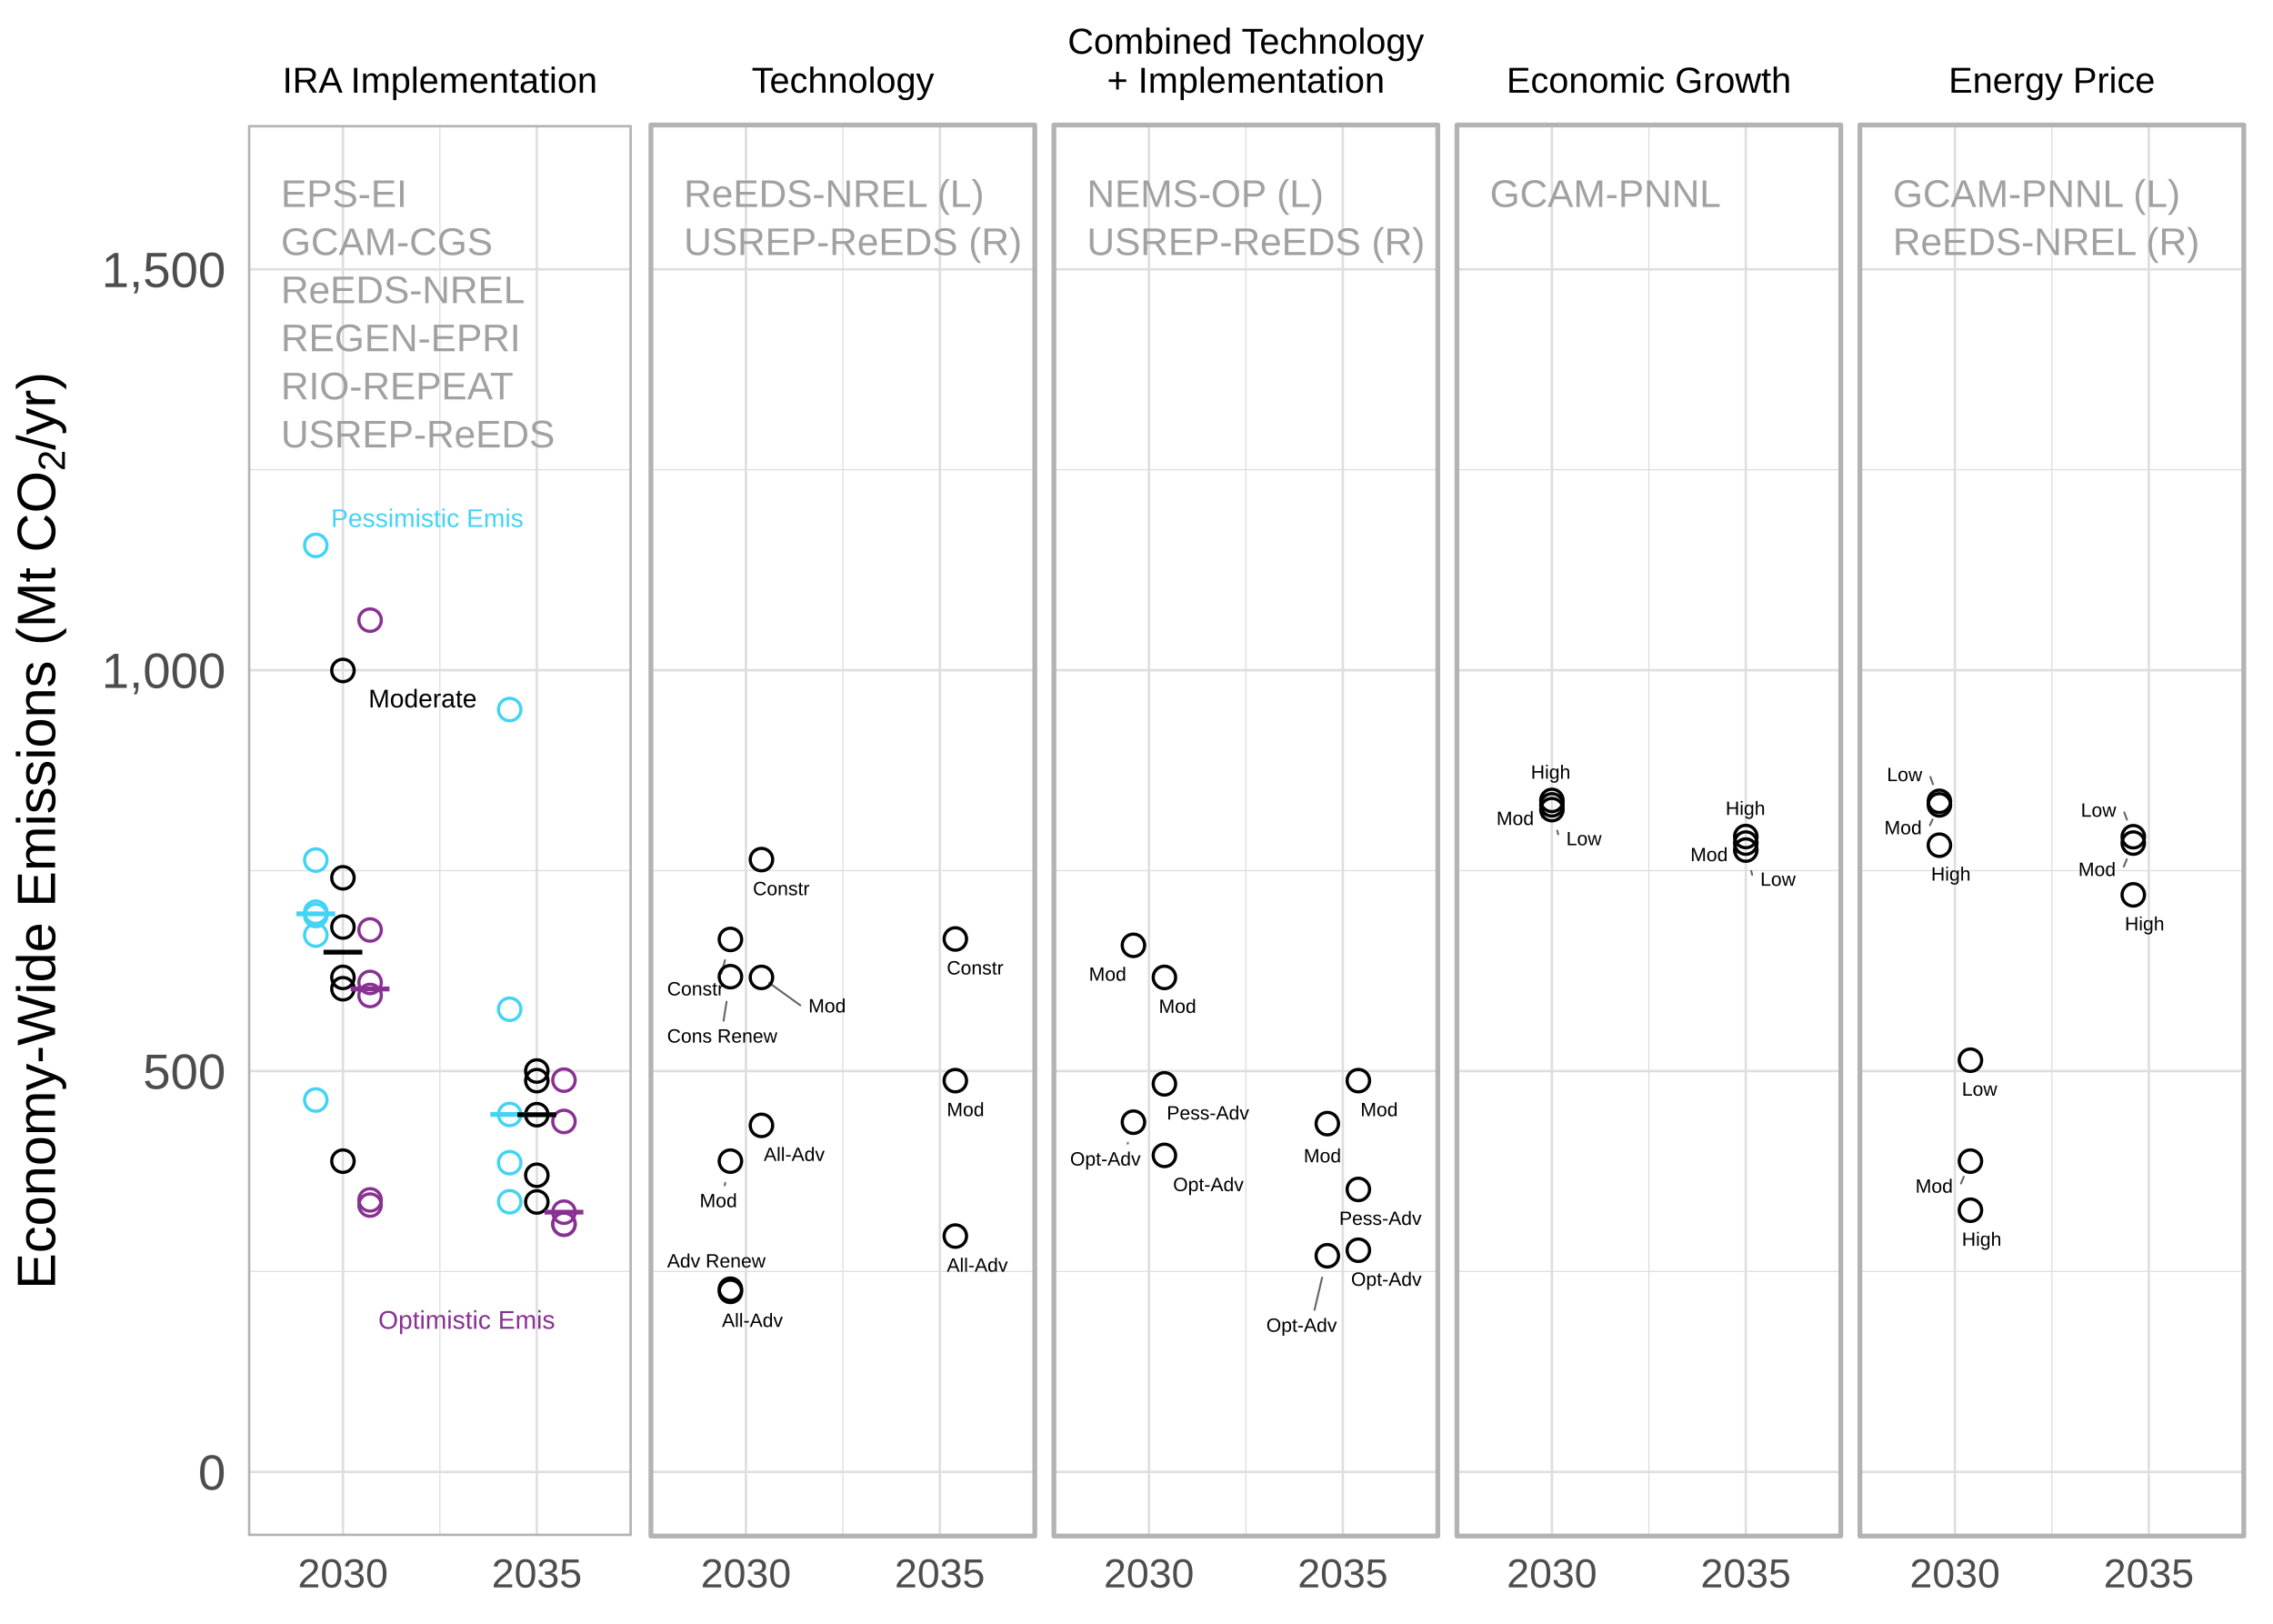
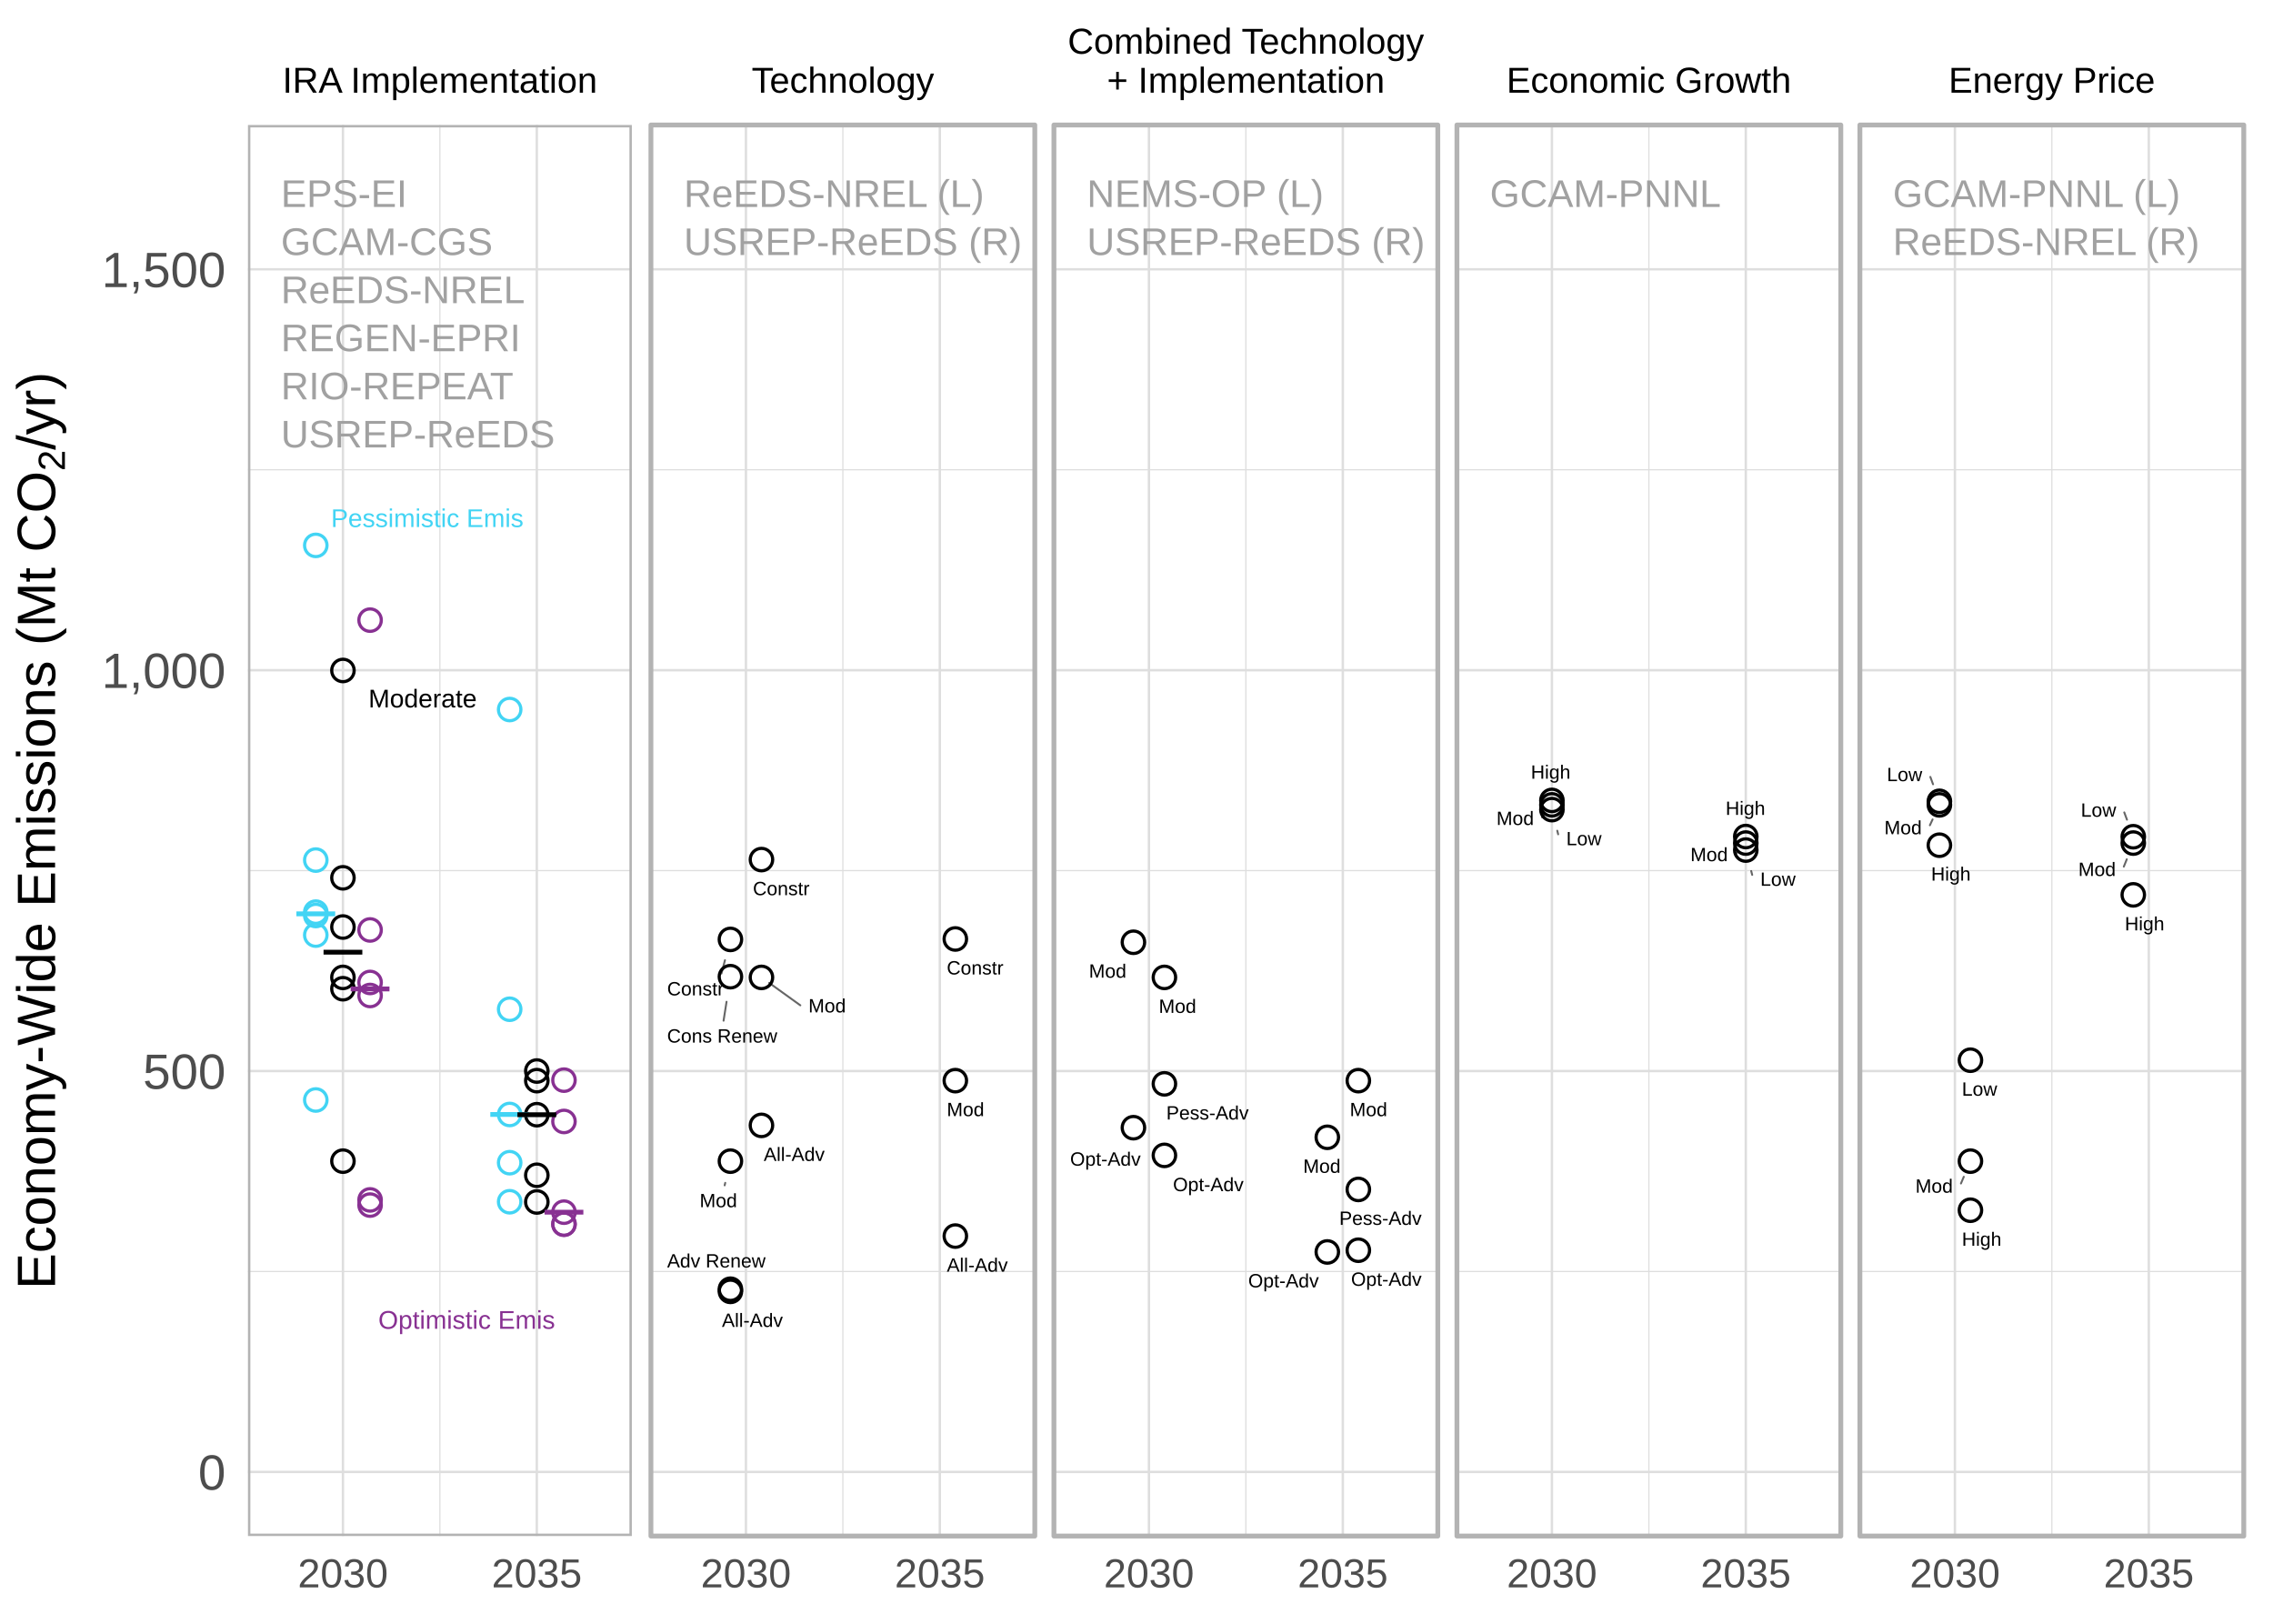
<svg xmlns="http://www.w3.org/2000/svg" class="svglite" width="504.00pt" height="360.00pt" viewBox="0 0 504.00 360.00">
  <defs>
    <style type="text/css">
    .svglite line, .svglite polyline, .svglite polygon, .svglite path, .svglite rect, .svglite circle {
      fill: none;
      stroke: #000000;
      stroke-linecap: round;
      stroke-linejoin: round;
      stroke-miterlimit: 10.00;
    }
    .svglite text {
      white-space: pre;
    }
  </style>
  </defs>
  <rect width="100%" height="100%" style="stroke: none; fill: #FFFFFF;" />
  <defs>
    <clipPath id="cpMC4wMHw1MDQuMDB8MC4wMHwzNjAuMDA=">
      <rect x="0.00" y="0.00" width="504.00" height="360.00" />
    </clipPath>
  </defs>
  <g clip-path="url(#cpMC4wMHw1MDQuMDB8MC4wMHwzNjAuMDA=)">
    <rect x="0" y="0.00" width="504.00" height="360.00" style="stroke-width: 1.07; stroke: #FFFFFF; fill: #FFFFFF;" />
  </g>
  <defs>
    <clipPath id="cpNS40OHwxNDEuMTB8NS40OHwzNTQuNTI=">
      <rect x="5.48" y="5.48" width="135.62" height="349.04" />
    </clipPath>
  </defs>
  <g clip-path="url(#cpNS40OHwxNDEuMTB8NS40OHwzNTQuNTI=)">
    <rect x="5.48" y="5.48" width="135.62" height="349.04" style="stroke-width: 1.07; stroke: #FFFFFF; fill: #FFFFFF;" />
  </g>
  <g clip-path="url(#cpMC4wMHw1MDQuMDB8MC4wMHwzNjAuMDA=)">
</g>
  <defs>
    <clipPath id="cpNTQuOTh8MTQwLjEwfDI3LjcxfDM0MC41Ng==">
      <rect x="54.98" y="27.71" width="85.12" height="312.85" />
    </clipPath>
  </defs>
  <g clip-path="url(#cpNTQuOTh8MTQwLjEwfDI3LjcxfDM0MC41Ng==)">
    <rect x="54.98" y="27.71" width="85.12" height="312.85" style="stroke-width: 1.07; stroke: none; fill: #FFFFFF;" />
    <polyline points="54.98,281.90 140.10,281.90 " style="stroke-width: 0.27; stroke: #DEDEDE; stroke-linecap: butt;" />
    <polyline points="54.98,193.02 140.10,193.02 " style="stroke-width: 0.27; stroke: #DEDEDE; stroke-linecap: butt;" />
    <polyline points="54.98,104.15 140.10,104.15 " style="stroke-width: 0.27; stroke: #DEDEDE; stroke-linecap: butt;" />
    <polyline points="97.54,340.56 97.54,27.71 " style="stroke-width: 0.27; stroke: #DEDEDE; stroke-linecap: butt;" />
    <polyline points="54.98,326.34 140.10,326.34 " style="stroke-width: 0.53; stroke: #DEDEDE; stroke-linecap: butt;" />
    <polyline points="54.98,237.46 140.10,237.46 " style="stroke-width: 0.53; stroke: #DEDEDE; stroke-linecap: butt;" />
    <polyline points="54.98,148.59 140.10,148.59 " style="stroke-width: 0.53; stroke: #DEDEDE; stroke-linecap: butt;" />
    <polyline points="54.98,59.71 140.10,59.71 " style="stroke-width: 0.53; stroke: #DEDEDE; stroke-linecap: butt;" />
    <polyline points="76.04,340.56 76.04,27.71 " style="stroke-width: 0.53; stroke: #DEDEDE; stroke-linecap: butt;" />
    <polyline points="119.03,340.56 119.03,27.71 " style="stroke-width: 0.53; stroke: #DEDEDE; stroke-linecap: butt;" />
    <circle cx="76.04" cy="219.21" r="2.49" style="stroke-width: 0.71;" />
    <circle cx="119.03" cy="266.49" r="2.49" style="stroke-width: 0.71;" />
    <circle cx="82.06" cy="266.03" r="2.49" style="stroke-width: 0.71; stroke: #883192;" />
    <circle cx="125.05" cy="271.43" r="2.49" style="stroke-width: 0.71; stroke: #883192;" />
    <circle cx="70.02" cy="207.32" r="2.49" style="stroke-width: 0.71; stroke: #42D4F4;" />
    <circle cx="113.01" cy="257.78" r="2.49" style="stroke-width: 0.71; stroke: #42D4F4;" />
    <circle cx="76.04" cy="205.53" r="2.49" style="stroke-width: 0.71;" />
    <circle cx="119.03" cy="247.14" r="2.49" style="stroke-width: 0.71;" />
    <circle cx="82.06" cy="220.71" r="2.49" style="stroke-width: 0.71; stroke: #883192;" />
    <circle cx="125.05" cy="248.64" r="2.49" style="stroke-width: 0.71; stroke: #883192;" />
    <circle cx="70.02" cy="190.69" r="2.49" style="stroke-width: 0.71; stroke: #42D4F4;" />
    <circle cx="113.01" cy="247.09" r="2.49" style="stroke-width: 0.71; stroke: #42D4F4;" />
    <circle cx="76.04" cy="148.65" r="2.49" style="stroke-width: 0.71;" />
    <circle cx="119.03" cy="237.46" r="2.49" style="stroke-width: 0.71;" />
    <circle cx="82.06" cy="137.49" r="2.49" style="stroke-width: 0.71; stroke: #883192;" />
    <circle cx="125.05" cy="271.38" r="2.49" style="stroke-width: 0.71; stroke: #883192;" />
    <circle cx="70.02" cy="120.92" r="2.49" style="stroke-width: 0.71; stroke: #42D4F4;" />
    <circle cx="113.01" cy="157.31" r="2.49" style="stroke-width: 0.71; stroke: #42D4F4;" />
    <circle cx="76.04" cy="194.62" r="2.49" style="stroke-width: 0.71;" />
    <circle cx="119.03" cy="260.57" r="2.49" style="stroke-width: 0.71;" />
    <circle cx="82.06" cy="206.18" r="2.49" style="stroke-width: 0.71; stroke: #883192;" />
    <circle cx="125.05" cy="268.75" r="2.49" style="stroke-width: 0.71; stroke: #883192;" />
    <circle cx="70.02" cy="202.98" r="2.49" style="stroke-width: 0.71; stroke: #42D4F4;" />
    <circle cx="113.01" cy="266.44" r="2.49" style="stroke-width: 0.71; stroke: #42D4F4;" />
    <circle cx="76.04" cy="257.44" r="2.49" style="stroke-width: 0.71;" />
    <circle cx="82.06" cy="267.18" r="2.49" style="stroke-width: 0.71; stroke: #883192;" />
    <circle cx="70.02" cy="243.88" r="2.49" style="stroke-width: 0.71; stroke: #42D4F4;" />
    <circle cx="76.04" cy="216.70" r="2.49" style="stroke-width: 0.71;" />
    <circle cx="119.03" cy="239.59" r="2.49" style="stroke-width: 0.71;" />
    <circle cx="82.06" cy="217.82" r="2.49" style="stroke-width: 0.71; stroke: #883192;" />
    <circle cx="125.05" cy="239.48" r="2.49" style="stroke-width: 0.71; stroke: #883192;" />
    <circle cx="70.02" cy="202.23" r="2.49" style="stroke-width: 0.71; stroke: #42D4F4;" />
    <circle cx="113.01" cy="223.76" r="2.49" style="stroke-width: 0.71; stroke: #42D4F4;" />
    <line x1="65.72" y1="202.61" x2="74.32" y2="202.61" style="stroke-width: 1.07; stroke: #42D4F4; stroke-linecap: butt;" />
    <line x1="71.74" y1="211.11" x2="80.34" y2="211.11" style="stroke-width: 1.07; stroke-linecap: butt;" />
    <line x1="77.76" y1="219.26" x2="86.36" y2="219.26" style="stroke-width: 1.07; stroke: #883192; stroke-linecap: butt;" />
    <line x1="108.72" y1="247.09" x2="117.31" y2="247.09" style="stroke-width: 1.07; stroke: #42D4F4; stroke-linecap: butt;" />
    <line x1="114.73" y1="247.14" x2="123.33" y2="247.14" style="stroke-width: 1.07; stroke-linecap: butt;" />
    <line x1="120.75" y1="268.75" x2="129.35" y2="268.75" style="stroke-width: 1.07; stroke: #883192; stroke-linecap: butt;" />
    <text x="81.70" y="156.84" style="font-size: 5.69px; font-family: &quot;Arial&quot;;" textLength="24.01px" lengthAdjust="spacingAndGlyphs">Moderate</text>
    <text x="73.40" y="116.85" style="font-size: 5.69px;fill: #42D4F4; font-family: &quot;Arial&quot;;" textLength="42.67px" lengthAdjust="spacingAndGlyphs">Pessimistic Emis</text>
    <text x="83.88" y="294.60" style="font-size: 5.69px;fill: #883192; font-family: &quot;Arial&quot;;" textLength="39.18px" lengthAdjust="spacingAndGlyphs">Optimistic Emis</text>
    <text x="62.29" y="45.88" style="font-size: 8.54px;fill: #A1A1A1; font-family: &quot;Arial&quot;;" textLength="27.96px" lengthAdjust="spacingAndGlyphs">EPS-EI</text>
    <text x="62.29" y="56.54" style="font-size: 8.54px;fill: #A1A1A1; font-family: &quot;Arial&quot;;" textLength="46.93px" lengthAdjust="spacingAndGlyphs">GCAM-CGS</text>
    <text x="62.29" y="67.21" style="font-size: 8.54px;fill: #A1A1A1; font-family: &quot;Arial&quot;;" textLength="54.05px" lengthAdjust="spacingAndGlyphs">ReEDS-NREL</text>
    <text x="62.29" y="77.87" style="font-size: 8.54px;fill: #A1A1A1; font-family: &quot;Arial&quot;;" textLength="53.09px" lengthAdjust="spacingAndGlyphs">REGEN-EPRI</text>
    <text x="62.29" y="88.54" style="font-size: 8.54px;fill: #A1A1A1; font-family: &quot;Arial&quot;;" textLength="51.51px" lengthAdjust="spacingAndGlyphs">RIO-REPEAT</text>
    <text x="62.29" y="99.20" style="font-size: 8.54px;fill: #A1A1A1; font-family: &quot;Arial&quot;;" textLength="60.68px" lengthAdjust="spacingAndGlyphs">USREP-ReEDS</text>
    <rect x="54.98" y="27.71" width="85.12" height="312.85" style="stroke-width: 1.07; stroke: #B3B3B3;" />
  </g>
  <g clip-path="url(#cpMC4wMHw1MDQuMDB8MC4wMHwzNjAuMDA=)">
    <text x="50.05" y="330.28" text-anchor="end" style="font-size: 11.00px;fill: #4D4D4D; font-family: &quot;Arial&quot;;" textLength="6.12px" lengthAdjust="spacingAndGlyphs">0</text>
    <text x="50.05" y="241.40" text-anchor="end" style="font-size: 11.00px;fill: #4D4D4D; font-family: &quot;Arial&quot;;" textLength="18.36px" lengthAdjust="spacingAndGlyphs">500</text>
    <text x="50.05" y="152.52" text-anchor="end" style="font-size: 11.00px;fill: #4D4D4D; font-family: &quot;Arial&quot;;" textLength="27.54px" lengthAdjust="spacingAndGlyphs">1,000</text>
    <text x="50.05" y="63.65" text-anchor="end" style="font-size: 11.00px;fill: #4D4D4D; font-family: &quot;Arial&quot;;" textLength="27.54px" lengthAdjust="spacingAndGlyphs">1,500</text>
    <text x="76.04" y="351.94" text-anchor="middle" style="font-size: 9.00px;fill: #4D4D4D; font-family: &quot;Arial&quot;;" textLength="20.02px" lengthAdjust="spacingAndGlyphs">2030</text>
    <text x="119.03" y="351.94" text-anchor="middle" style="font-size: 9.00px;fill: #4D4D4D; font-family: &quot;Arial&quot;;" textLength="20.02px" lengthAdjust="spacingAndGlyphs">2035</text>
    <text transform="translate(12.21,285.84) rotate(-90)" style="font-size: 12.00px; font-family: &quot;Arial&quot;;" textLength="172.07px" lengthAdjust="spacingAndGlyphs">Economy-Wide Emissions (Mt C</text>
    <text transform="translate(12.21,113.77) rotate(-90)" style="font-size: 12.00px; font-family: &quot;Arial&quot;;" textLength="9.34px" lengthAdjust="spacingAndGlyphs">O</text>
    <text transform="translate(14.39,104.43) rotate(-90)" style="font-size: 8.40px; font-family: &quot;Arial&quot;;" textLength="4.67px" lengthAdjust="spacingAndGlyphs">2</text>
    <text transform="translate(12.21,99.76) rotate(-90)" style="font-size: 12.00px; font-family: &quot;Arial&quot;;" textLength="17.33px" lengthAdjust="spacingAndGlyphs">/yr)</text>
    <text x="97.54" y="11.91" text-anchor="middle" style="font-size: 8.00px; font-family: &quot;Arial&quot;;" textLength="0.00px" lengthAdjust="spacingAndGlyphs" />
    <text x="97.54" y="20.55" text-anchor="middle" style="font-size: 8.00px; font-family: &quot;Arial&quot;;" textLength="69.82px" lengthAdjust="spacingAndGlyphs">IRA Implementation</text>
  </g>
  <defs>
    <clipPath id="cpMTQxLjEwfDIzMC40NXw1LjQ4fDM1NC41Mg==">
      <rect x="141.10" y="5.48" width="89.36" height="349.04" />
    </clipPath>
  </defs>
  <g clip-path="url(#cpMTQxLjEwfDIzMC40NXw1LjQ4fDM1NC41Mg==)">
    <rect x="141.10" y="5.48" width="89.36" height="349.04" style="stroke-width: 1.07; stroke: #FFFFFF; fill: #FFFFFF;" />
  </g>
  <g clip-path="url(#cpMC4wMHw1MDQuMDB8MC4wMHwzNjAuMDA=)">
    <rect x="144.33" y="27.71" width="85.12" height="312.85" style="stroke-width: 1.07; stroke: none; fill: #FFFFFF;" />
    <polyline points="144.33,281.90 229.46,281.90 " style="stroke-width: 0.27; stroke: #DEDEDE; stroke-linecap: butt;" />
    <polyline points="144.33,193.02 229.46,193.02 " style="stroke-width: 0.27; stroke: #DEDEDE; stroke-linecap: butt;" />
    <polyline points="144.33,104.15 229.46,104.15 " style="stroke-width: 0.27; stroke: #DEDEDE; stroke-linecap: butt;" />
    <polyline points="186.89,340.56 186.89,27.71 " style="stroke-width: 0.27; stroke: #DEDEDE; stroke-linecap: butt;" />
    <polyline points="144.33,326.34 229.46,326.34 " style="stroke-width: 0.53; stroke: #DEDEDE; stroke-linecap: butt;" />
    <polyline points="144.33,237.46 229.46,237.46 " style="stroke-width: 0.53; stroke: #DEDEDE; stroke-linecap: butt;" />
    <polyline points="144.33,148.59 229.46,148.59 " style="stroke-width: 0.53; stroke: #DEDEDE; stroke-linecap: butt;" />
    <polyline points="144.33,59.71 229.46,59.71 " style="stroke-width: 0.53; stroke: #DEDEDE; stroke-linecap: butt;" />
    <polyline points="165.40,340.56 165.40,27.71 " style="stroke-width: 0.53; stroke: #DEDEDE; stroke-linecap: butt;" />
    <polyline points="208.39,340.56 208.39,27.71 " style="stroke-width: 0.53; stroke: #DEDEDE; stroke-linecap: butt;" />
    <circle cx="161.96" cy="285.83" r="2.49" style="stroke-width: 0.71;" />
    <circle cx="161.96" cy="286.31" r="2.49" style="stroke-width: 0.71;" />
    <circle cx="161.96" cy="216.54" r="2.49" style="stroke-width: 0.71;" />
    <circle cx="161.96" cy="208.28" r="2.49" style="stroke-width: 0.71;" />
    <circle cx="161.96" cy="257.44" r="2.49" style="stroke-width: 0.71;" />
    <circle cx="168.84" cy="249.51" r="2.49" style="stroke-width: 0.71;" />
    <circle cx="211.83" cy="274.05" r="2.49" style="stroke-width: 0.71;" />
    <circle cx="168.84" cy="190.58" r="2.49" style="stroke-width: 0.71;" />
    <circle cx="211.83" cy="208.18" r="2.49" style="stroke-width: 0.71;" />
    <circle cx="168.84" cy="216.70" r="2.49" style="stroke-width: 0.71;" />
    <circle cx="211.83" cy="239.59" r="2.49" style="stroke-width: 0.71;" />
    <line x1="160.44" y1="226.30" x2="161.10" y2="222.10" style="stroke-width: 0.43; stroke: #000000; stroke-opacity: 0.60;" />
    <line x1="159.97" y1="215.84" x2="160.75" y2="212.88" style="stroke-width: 0.43; stroke: #000000; stroke-opacity: 0.60;" />
    <line x1="160.68" y1="262.80" x2="160.81" y2="262.25" style="stroke-width: 0.43; stroke: #000000; stroke-opacity: 0.60;" />
    <line x1="177.46" y1="222.89" x2="170.55" y2="217.92" style="stroke-width: 0.43; stroke: #000000; stroke-opacity: 0.60;" />
    <text x="147.92" y="281.01" style="font-size: 4.27px; font-family: &quot;Arial&quot;;" textLength="21.79px" lengthAdjust="spacingAndGlyphs">Adv Renew</text>
    <text x="160.07" y="294.19" style="font-size: 4.27px; font-family: &quot;Arial&quot;;" textLength="13.51px" lengthAdjust="spacingAndGlyphs">All-Adv</text>
    <text x="147.91" y="231.15" style="font-size: 4.27px; font-family: &quot;Arial&quot;;" textLength="24.40px" lengthAdjust="spacingAndGlyphs">Cons Renew</text>
    <text x="147.92" y="220.69" style="font-size: 4.27px; font-family: &quot;Arial&quot;;" textLength="12.55px" lengthAdjust="spacingAndGlyphs">Constr</text>
    <text x="155.14" y="267.65" style="font-size: 4.27px; font-family: &quot;Arial&quot;;" textLength="8.29px" lengthAdjust="spacingAndGlyphs">Mod</text>
    <text x="169.34" y="257.39" style="font-size: 4.27px; font-family: &quot;Arial&quot;;" textLength="13.51px" lengthAdjust="spacingAndGlyphs">All-Adv</text>
    <text x="209.94" y="281.94" style="font-size: 4.27px; font-family: &quot;Arial&quot;;" textLength="13.51px" lengthAdjust="spacingAndGlyphs">All-Adv</text>
    <text x="166.94" y="198.47" style="font-size: 4.27px; font-family: &quot;Arial&quot;;" textLength="12.55px" lengthAdjust="spacingAndGlyphs">Constr</text>
    <text x="209.93" y="216.05" style="font-size: 4.27px; font-family: &quot;Arial&quot;;" textLength="12.55px" lengthAdjust="spacingAndGlyphs">Constr</text>
    <text x="179.26" y="224.46" style="font-size: 4.27px; font-family: &quot;Arial&quot;;" textLength="8.29px" lengthAdjust="spacingAndGlyphs">Mod</text>
    <text x="209.94" y="247.45" style="font-size: 4.27px; font-family: &quot;Arial&quot;;" textLength="8.29px" lengthAdjust="spacingAndGlyphs">Mod</text>
    <text x="151.64" y="45.88" style="font-size: 8.54px;fill: #A1A1A1; font-family: &quot;Arial&quot;;" textLength="66.54px" lengthAdjust="spacingAndGlyphs">ReEDS-NREL (L)</text>
    <text x="151.64" y="56.54" style="font-size: 8.54px;fill: #A1A1A1; font-family: &quot;Arial&quot;;" textLength="74.90px" lengthAdjust="spacingAndGlyphs">USREP-ReEDS (R)</text>
    <rect x="144.33" y="27.71" width="85.12" height="312.85" style="stroke-width: 1.07; stroke: #B3B3B3;" />
    <text x="165.40" y="351.94" text-anchor="middle" style="font-size: 9.00px;fill: #4D4D4D; font-family: &quot;Arial&quot;;" textLength="20.02px" lengthAdjust="spacingAndGlyphs">2030</text>
    <text x="208.39" y="351.94" text-anchor="middle" style="font-size: 9.00px;fill: #4D4D4D; font-family: &quot;Arial&quot;;" textLength="20.02px" lengthAdjust="spacingAndGlyphs">2035</text>
    <text x="186.89" y="11.91" text-anchor="middle" style="font-size: 8.00px; font-family: &quot;Arial&quot;;" textLength="0.00px" lengthAdjust="spacingAndGlyphs" />
    <text x="186.89" y="20.55" text-anchor="middle" style="font-size: 8.00px; font-family: &quot;Arial&quot;;" textLength="40.49px" lengthAdjust="spacingAndGlyphs">Technology</text>
  </g>
  <defs>
    <clipPath id="cpMjMwLjQ1fDMxOS44MXw1LjQ4fDM1NC41Mg==">
      <rect x="230.45" y="5.48" width="89.36" height="349.04" />
    </clipPath>
  </defs>
  <g clip-path="url(#cpMjMwLjQ1fDMxOS44MXw1LjQ4fDM1NC41Mg==)">
    <rect x="230.45" y="5.48" width="89.36" height="349.04" style="stroke-width: 1.07; stroke: #FFFFFF; fill: #FFFFFF;" />
  </g>
  <g clip-path="url(#cpMC4wMHw1MDQuMDB8MC4wMHwzNjAuMDA=)">
    <rect x="233.69" y="27.71" width="85.12" height="312.85" style="stroke-width: 1.07; stroke: none; fill: #FFFFFF;" />
    <polyline points="233.69,281.90 318.81,281.90 " style="stroke-width: 0.27; stroke: #DEDEDE; stroke-linecap: butt;" />
    <polyline points="233.69,193.02 318.81,193.02 " style="stroke-width: 0.27; stroke: #DEDEDE; stroke-linecap: butt;" />
    <polyline points="233.69,104.15 318.81,104.15 " style="stroke-width: 0.27; stroke: #DEDEDE; stroke-linecap: butt;" />
    <polyline points="276.25,340.56 276.25,27.71 " style="stroke-width: 0.27; stroke: #DEDEDE; stroke-linecap: butt;" />
    <polyline points="233.69,326.34 318.81,326.34 " style="stroke-width: 0.53; stroke: #DEDEDE; stroke-linecap: butt;" />
    <polyline points="233.69,237.46 318.81,237.46 " style="stroke-width: 0.53; stroke: #DEDEDE; stroke-linecap: butt;" />
    <polyline points="233.69,148.59 318.81,148.59 " style="stroke-width: 0.53; stroke: #DEDEDE; stroke-linecap: butt;" />
    <polyline points="233.69,59.71 318.81,59.71 " style="stroke-width: 0.53; stroke: #DEDEDE; stroke-linecap: butt;" />
    <polyline points="254.76,340.56 254.76,27.71 " style="stroke-width: 0.53; stroke: #DEDEDE; stroke-linecap: butt;" />
    <polyline points="297.75,340.56 297.75,27.71 " style="stroke-width: 0.53; stroke: #DEDEDE; stroke-linecap: butt;" />
-     <circle cx="251.32" cy="209.59" r="2.49" style="stroke-width: 0.71;" />
-     <circle cx="294.31" cy="249.12" r="2.49" style="stroke-width: 0.71;" />
-     <circle cx="251.32" cy="248.80" r="2.49" style="stroke-width: 0.71;" />
-     <circle cx="294.31" cy="278.42" r="2.49" style="stroke-width: 0.71;" />
+     <circle cx="251.32" cy="208.91" r="2.49" style="stroke-width: 0.71;" />
+     <circle cx="294.31" cy="252.15" r="2.49" style="stroke-width: 0.71;" />
+     <circle cx="251.32" cy="250.02" r="2.49" style="stroke-width: 0.71;" />
+     <circle cx="294.31" cy="277.57" r="2.49" style="stroke-width: 0.71;" />
    <circle cx="258.19" cy="216.70" r="2.49" style="stroke-width: 0.71;" />
    <circle cx="301.19" cy="239.59" r="2.49" style="stroke-width: 0.71;" />
    <circle cx="258.19" cy="256.16" r="2.49" style="stroke-width: 0.71;" />
    <circle cx="301.19" cy="277.19" r="2.49" style="stroke-width: 0.71;" />
    <circle cx="258.19" cy="240.30" r="2.49" style="stroke-width: 0.71;" />
    <circle cx="301.19" cy="263.71" r="2.49" style="stroke-width: 0.71;" />
-     <line x1="250.05" y1="253.56" x2="250.10" y2="253.38" style="stroke-width: 0.43; stroke: #000000; stroke-opacity: 0.60;" />
-     <line x1="291.47" y1="290.42" x2="293.16" y2="283.25" style="stroke-width: 0.43; stroke: #000000; stroke-opacity: 0.60;" />
-     <text x="241.45" y="217.44" style="font-size: 4.27px; font-family: &quot;Arial&quot;;" textLength="8.29px" lengthAdjust="spacingAndGlyphs">Mod</text>
-     <text x="289.08" y="257.70" style="font-size: 4.27px; font-family: &quot;Arial&quot;;" textLength="8.29px" lengthAdjust="spacingAndGlyphs">Mod</text>
-     <text x="237.27" y="258.41" style="font-size: 4.27px; font-family: &quot;Arial&quot;;" textLength="15.62px" lengthAdjust="spacingAndGlyphs">Opt-Adv</text>
-     <text x="280.78" y="295.27" style="font-size: 4.27px; font-family: &quot;Arial&quot;;" textLength="15.62px" lengthAdjust="spacingAndGlyphs">Opt-Adv</text>
+     <text x="241.46" y="216.76" style="font-size: 4.27px; font-family: &quot;Arial&quot;;" textLength="8.29px" lengthAdjust="spacingAndGlyphs">Mod</text>
+     <text x="288.96" y="260.02" style="font-size: 4.27px; font-family: &quot;Arial&quot;;" textLength="8.29px" lengthAdjust="spacingAndGlyphs">Mod</text>
+     <text x="237.28" y="258.44" style="font-size: 4.27px; font-family: &quot;Arial&quot;;" textLength="15.62px" lengthAdjust="spacingAndGlyphs">Opt-Adv</text>
+     <text x="276.77" y="285.42" style="font-size: 4.27px; font-family: &quot;Arial&quot;;" textLength="15.62px" lengthAdjust="spacingAndGlyphs">Opt-Adv</text>
    <text x="256.95" y="224.56" style="font-size: 4.27px; font-family: &quot;Arial&quot;;" textLength="8.29px" lengthAdjust="spacingAndGlyphs">Mod</text>
-     <text x="301.66" y="247.47" style="font-size: 4.27px; font-family: &quot;Arial&quot;;" textLength="8.29px" lengthAdjust="spacingAndGlyphs">Mod</text>
-     <text x="260.10" y="264.08" style="font-size: 4.27px; font-family: &quot;Arial&quot;;" textLength="15.62px" lengthAdjust="spacingAndGlyphs">Opt-Adv</text>
-     <text x="299.57" y="285.07" style="font-size: 4.27px; font-family: &quot;Arial&quot;;" textLength="15.62px" lengthAdjust="spacingAndGlyphs">Opt-Adv</text>
-     <text x="258.71" y="248.20" style="font-size: 4.27px; font-family: &quot;Arial&quot;;" textLength="18.24px" lengthAdjust="spacingAndGlyphs">Pess-Adv</text>
-     <text x="296.95" y="271.57" style="font-size: 4.27px; font-family: &quot;Arial&quot;;" textLength="18.24px" lengthAdjust="spacingAndGlyphs">Pess-Adv</text>
+     <text x="299.30" y="247.46" style="font-size: 4.27px; font-family: &quot;Arial&quot;;" textLength="8.29px" lengthAdjust="spacingAndGlyphs">Mod</text>
+     <text x="260.09" y="264.09" style="font-size: 4.27px; font-family: &quot;Arial&quot;;" textLength="15.62px" lengthAdjust="spacingAndGlyphs">Opt-Adv</text>
+     <text x="299.57" y="285.08" style="font-size: 4.27px; font-family: &quot;Arial&quot;;" textLength="15.62px" lengthAdjust="spacingAndGlyphs">Opt-Adv</text>
+     <text x="258.61" y="248.20" style="font-size: 4.27px; font-family: &quot;Arial&quot;;" textLength="18.24px" lengthAdjust="spacingAndGlyphs">Pess-Adv</text>
+     <text x="296.96" y="271.56" style="font-size: 4.27px; font-family: &quot;Arial&quot;;" textLength="18.24px" lengthAdjust="spacingAndGlyphs">Pess-Adv</text>
    <text x="241.00" y="45.88" style="font-size: 8.54px;fill: #A1A1A1; font-family: &quot;Arial&quot;;" textLength="52.47px" lengthAdjust="spacingAndGlyphs">NEMS-OP (L)</text>
    <text x="241.00" y="56.54" style="font-size: 8.54px;fill: #A1A1A1; font-family: &quot;Arial&quot;;" textLength="74.90px" lengthAdjust="spacingAndGlyphs">USREP-ReEDS (R)</text>
    <rect x="233.69" y="27.71" width="85.12" height="312.85" style="stroke-width: 1.07; stroke: #B3B3B3;" />
    <text x="254.76" y="351.94" text-anchor="middle" style="font-size: 9.00px;fill: #4D4D4D; font-family: &quot;Arial&quot;;" textLength="20.02px" lengthAdjust="spacingAndGlyphs">2030</text>
    <text x="297.75" y="351.94" text-anchor="middle" style="font-size: 9.00px;fill: #4D4D4D; font-family: &quot;Arial&quot;;" textLength="20.02px" lengthAdjust="spacingAndGlyphs">2035</text>
    <text x="276.25" y="11.91" text-anchor="middle" style="font-size: 8.00px; font-family: &quot;Arial&quot;;" textLength="79.03px" lengthAdjust="spacingAndGlyphs">Combined Technology</text>
    <text x="276.25" y="20.55" text-anchor="middle" style="font-size: 8.00px; font-family: &quot;Arial&quot;;" textLength="63.82px" lengthAdjust="spacingAndGlyphs"> + Implementation</text>
  </g>
  <defs>
    <clipPath id="cpMzE5LjgxfDQwOS4xNnw1LjQ4fDM1NC41Mg==">
      <rect x="319.81" y="5.48" width="89.36" height="349.04" />
    </clipPath>
  </defs>
  <g clip-path="url(#cpMzE5LjgxfDQwOS4xNnw1LjQ4fDM1NC41Mg==)">
    <rect x="319.81" y="5.48" width="89.36" height="349.04" style="stroke-width: 1.07; stroke: #FFFFFF; fill: #FFFFFF;" />
  </g>
  <g clip-path="url(#cpMC4wMHw1MDQuMDB8MC4wMHwzNjAuMDA=)">
    <rect x="323.05" y="27.71" width="85.12" height="312.85" style="stroke-width: 1.07; stroke: none; fill: #FFFFFF;" />
    <polyline points="323.05,281.90 408.17,281.90 " style="stroke-width: 0.27; stroke: #DEDEDE; stroke-linecap: butt;" />
    <polyline points="323.05,193.02 408.17,193.02 " style="stroke-width: 0.27; stroke: #DEDEDE; stroke-linecap: butt;" />
    <polyline points="323.05,104.15 408.17,104.15 " style="stroke-width: 0.27; stroke: #DEDEDE; stroke-linecap: butt;" />
    <polyline points="365.61,340.56 365.61,27.71 " style="stroke-width: 0.27; stroke: #DEDEDE; stroke-linecap: butt;" />
    <polyline points="323.05,326.34 408.17,326.34 " style="stroke-width: 0.53; stroke: #DEDEDE; stroke-linecap: butt;" />
    <polyline points="323.05,237.46 408.17,237.46 " style="stroke-width: 0.53; stroke: #DEDEDE; stroke-linecap: butt;" />
    <polyline points="323.05,148.59 408.17,148.59 " style="stroke-width: 0.53; stroke: #DEDEDE; stroke-linecap: butt;" />
    <polyline points="323.05,59.71 408.17,59.71 " style="stroke-width: 0.53; stroke: #DEDEDE; stroke-linecap: butt;" />
    <polyline points="344.11,340.56 344.11,27.71 " style="stroke-width: 0.53; stroke: #DEDEDE; stroke-linecap: butt;" />
    <polyline points="387.10,340.56 387.10,27.71 " style="stroke-width: 0.53; stroke: #DEDEDE; stroke-linecap: butt;" />
    <circle cx="344.11" cy="177.46" r="2.49" style="stroke-width: 0.71;" />
    <circle cx="387.10" cy="185.47" r="2.49" style="stroke-width: 0.71;" />
    <circle cx="344.11" cy="178.45" r="2.49" style="stroke-width: 0.71;" />
    <circle cx="387.10" cy="186.92" r="2.49" style="stroke-width: 0.71;" />
    <circle cx="344.11" cy="179.50" r="2.49" style="stroke-width: 0.71;" />
    <circle cx="387.10" cy="188.47" r="2.49" style="stroke-width: 0.71;" />
    <line x1="341.91" y1="181.20" x2="342.46" y2="180.51" style="stroke-width: 0.43; stroke: #000000; stroke-opacity: 0.60;" />
    <line x1="384.91" y1="189.29" x2="385.43" y2="188.73" style="stroke-width: 0.43; stroke: #000000; stroke-opacity: 0.60;" />
    <line x1="345.50" y1="184.97" x2="345.30" y2="184.18" style="stroke-width: 0.43; stroke: #000000; stroke-opacity: 0.60;" />
    <line x1="388.52" y1="193.97" x2="388.30" y2="193.12" style="stroke-width: 0.43; stroke: #000000; stroke-opacity: 0.60;" />
    <text x="339.45" y="172.65" style="font-size: 4.27px; font-family: &quot;Arial&quot;;" textLength="8.77px" lengthAdjust="spacingAndGlyphs">High</text>
    <text x="382.63" y="180.67" style="font-size: 4.27px; font-family: &quot;Arial&quot;;" textLength="8.77px" lengthAdjust="spacingAndGlyphs">High</text>
    <text x="331.82" y="182.90" style="font-size: 4.27px; font-family: &quot;Arial&quot;;" textLength="8.29px" lengthAdjust="spacingAndGlyphs">Mod</text>
    <text x="374.82" y="190.93" style="font-size: 4.27px; font-family: &quot;Arial&quot;;" textLength="8.29px" lengthAdjust="spacingAndGlyphs">Mod</text>
    <text x="347.30" y="187.40" style="font-size: 4.27px; font-family: &quot;Arial&quot;;" textLength="7.82px" lengthAdjust="spacingAndGlyphs">Low</text>
    <text x="390.32" y="196.39" style="font-size: 4.27px; font-family: &quot;Arial&quot;;" textLength="7.82px" lengthAdjust="spacingAndGlyphs">Low</text>
    <text x="330.35" y="45.88" style="font-size: 8.54px;fill: #A1A1A1; font-family: &quot;Arial&quot;;" textLength="51.20px" lengthAdjust="spacingAndGlyphs">GCAM-PNNL</text>
    <rect x="323.05" y="27.71" width="85.12" height="312.85" style="stroke-width: 1.07; stroke: #B3B3B3;" />
    <text x="344.11" y="351.94" text-anchor="middle" style="font-size: 9.00px;fill: #4D4D4D; font-family: &quot;Arial&quot;;" textLength="20.02px" lengthAdjust="spacingAndGlyphs">2030</text>
    <text x="387.10" y="351.94" text-anchor="middle" style="font-size: 9.00px;fill: #4D4D4D; font-family: &quot;Arial&quot;;" textLength="20.02px" lengthAdjust="spacingAndGlyphs">2035</text>
    <text x="365.61" y="11.91" text-anchor="middle" style="font-size: 8.00px; font-family: &quot;Arial&quot;;" textLength="0.00px" lengthAdjust="spacingAndGlyphs" />
    <text x="365.61" y="20.55" text-anchor="middle" style="font-size: 8.00px; font-family: &quot;Arial&quot;;" textLength="63.14px" lengthAdjust="spacingAndGlyphs">Economic Growth</text>
  </g>
  <defs>
    <clipPath id="cpNDA5LjE2fDQ5OC41Mnw1LjQ4fDM1NC41Mg==">
      <rect x="409.16" y="5.48" width="89.36" height="349.04" />
    </clipPath>
  </defs>
  <g clip-path="url(#cpNDA5LjE2fDQ5OC41Mnw1LjQ4fDM1NC41Mg==)">
    <rect x="409.16" y="5.48" width="89.36" height="349.04" style="stroke-width: 1.07; stroke: #FFFFFF; fill: #FFFFFF;" />
  </g>
  <g clip-path="url(#cpMC4wMHw1MDQuMDB8MC4wMHwzNjAuMDA=)">
    <rect x="412.40" y="27.71" width="85.12" height="312.85" style="stroke-width: 1.07; stroke: none; fill: #FFFFFF;" />
    <polyline points="412.40,281.90 497.52,281.90 " style="stroke-width: 0.27; stroke: #DEDEDE; stroke-linecap: butt;" />
    <polyline points="412.40,193.02 497.52,193.02 " style="stroke-width: 0.27; stroke: #DEDEDE; stroke-linecap: butt;" />
    <polyline points="412.40,104.15 497.52,104.15 " style="stroke-width: 0.27; stroke: #DEDEDE; stroke-linecap: butt;" />
    <polyline points="454.96,340.56 454.96,27.71 " style="stroke-width: 0.27; stroke: #DEDEDE; stroke-linecap: butt;" />
    <polyline points="412.40,326.34 497.52,326.34 " style="stroke-width: 0.53; stroke: #DEDEDE; stroke-linecap: butt;" />
    <polyline points="412.40,237.46 497.52,237.46 " style="stroke-width: 0.53; stroke: #DEDEDE; stroke-linecap: butt;" />
    <polyline points="412.40,148.59 497.52,148.59 " style="stroke-width: 0.53; stroke: #DEDEDE; stroke-linecap: butt;" />
    <polyline points="412.40,59.71 497.52,59.71 " style="stroke-width: 0.53; stroke: #DEDEDE; stroke-linecap: butt;" />
    <polyline points="433.47,340.56 433.47,27.71 " style="stroke-width: 0.53; stroke: #DEDEDE; stroke-linecap: butt;" />
    <polyline points="476.46,340.56 476.46,27.71 " style="stroke-width: 0.53; stroke: #DEDEDE; stroke-linecap: butt;" />
    <circle cx="430.03" cy="187.39" r="2.49" style="stroke-width: 0.71;" />
    <circle cx="473.02" cy="198.40" r="2.49" style="stroke-width: 0.71;" />
    <circle cx="430.03" cy="178.45" r="2.49" style="stroke-width: 0.71;" />
    <circle cx="473.02" cy="186.92" r="2.49" style="stroke-width: 0.71;" />
    <circle cx="430.03" cy="177.66" r="2.49" style="stroke-width: 0.71;" />
    <circle cx="473.02" cy="185.51" r="2.49" style="stroke-width: 0.71;" />
    <circle cx="436.91" cy="257.44" r="2.49" style="stroke-width: 0.71;" />
    <circle cx="436.91" cy="268.32" r="2.49" style="stroke-width: 0.71;" />
    <circle cx="436.91" cy="235.06" r="2.49" style="stroke-width: 0.71;" />
    <line x1="427.92" y1="182.97" x2="428.52" y2="181.67" style="stroke-width: 0.43; stroke: #000000; stroke-opacity: 0.60;" />
    <line x1="470.92" y1="192.14" x2="471.58" y2="190.51" style="stroke-width: 0.43; stroke: #000000; stroke-opacity: 0.60;" />
    <line x1="428.02" y1="172.25" x2="428.62" y2="173.88" style="stroke-width: 0.43; stroke: #000000; stroke-opacity: 0.60;" />
    <line x1="471.02" y1="180.12" x2="471.62" y2="181.73" style="stroke-width: 0.43; stroke: #000000; stroke-opacity: 0.60;" />
    <line x1="434.81" y1="262.39" x2="435.44" y2="260.90" style="stroke-width: 0.43; stroke: #000000; stroke-opacity: 0.60;" />
    <text x="428.19" y="195.24" style="font-size: 4.27px; font-family: &quot;Arial&quot;;" textLength="8.77px" lengthAdjust="spacingAndGlyphs">High</text>
    <text x="471.14" y="206.27" style="font-size: 4.27px; font-family: &quot;Arial&quot;;" textLength="8.77px" lengthAdjust="spacingAndGlyphs">High</text>
    <text x="417.83" y="184.96" style="font-size: 4.27px; font-family: &quot;Arial&quot;;" textLength="8.29px" lengthAdjust="spacingAndGlyphs">Mod</text>
    <text x="460.84" y="194.20" style="font-size: 4.27px; font-family: &quot;Arial&quot;;" textLength="8.29px" lengthAdjust="spacingAndGlyphs">Mod</text>
    <text x="418.40" y="173.19" style="font-size: 4.27px; font-family: &quot;Arial&quot;;" textLength="7.82px" lengthAdjust="spacingAndGlyphs">Low</text>
    <text x="461.40" y="181.07" style="font-size: 4.27px; font-family: &quot;Arial&quot;;" textLength="7.82px" lengthAdjust="spacingAndGlyphs">Low</text>
    <text x="424.72" y="264.43" style="font-size: 4.27px; font-family: &quot;Arial&quot;;" textLength="8.29px" lengthAdjust="spacingAndGlyphs">Mod</text>
    <text x="435.02" y="276.21" style="font-size: 4.27px; font-family: &quot;Arial&quot;;" textLength="8.77px" lengthAdjust="spacingAndGlyphs">High</text>
    <text x="435.02" y="242.92" style="font-size: 4.27px; font-family: &quot;Arial&quot;;" textLength="7.82px" lengthAdjust="spacingAndGlyphs">Low</text>
    <text x="419.71" y="45.88" style="font-size: 8.54px;fill: #A1A1A1; font-family: &quot;Arial&quot;;" textLength="63.68px" lengthAdjust="spacingAndGlyphs">GCAM-PNNL (L)</text>
    <text x="419.71" y="56.54" style="font-size: 8.54px;fill: #A1A1A1; font-family: &quot;Arial&quot;;" textLength="67.95px" lengthAdjust="spacingAndGlyphs">ReEDS-NREL (R)</text>
    <rect x="412.40" y="27.71" width="85.12" height="312.85" style="stroke-width: 1.07; stroke: #B3B3B3;" />
    <text x="433.47" y="351.94" text-anchor="middle" style="font-size: 9.00px;fill: #4D4D4D; font-family: &quot;Arial&quot;;" textLength="20.02px" lengthAdjust="spacingAndGlyphs">2030</text>
    <text x="476.46" y="351.94" text-anchor="middle" style="font-size: 9.00px;fill: #4D4D4D; font-family: &quot;Arial&quot;;" textLength="20.02px" lengthAdjust="spacingAndGlyphs">2035</text>
    <text x="454.96" y="11.91" text-anchor="middle" style="font-size: 8.00px; font-family: &quot;Arial&quot;;" textLength="0.00px" lengthAdjust="spacingAndGlyphs" />
    <text x="454.96" y="20.55" text-anchor="middle" style="font-size: 8.00px; font-family: &quot;Arial&quot;;" textLength="45.81px" lengthAdjust="spacingAndGlyphs">Energy Price</text>
  </g>
</svg>
